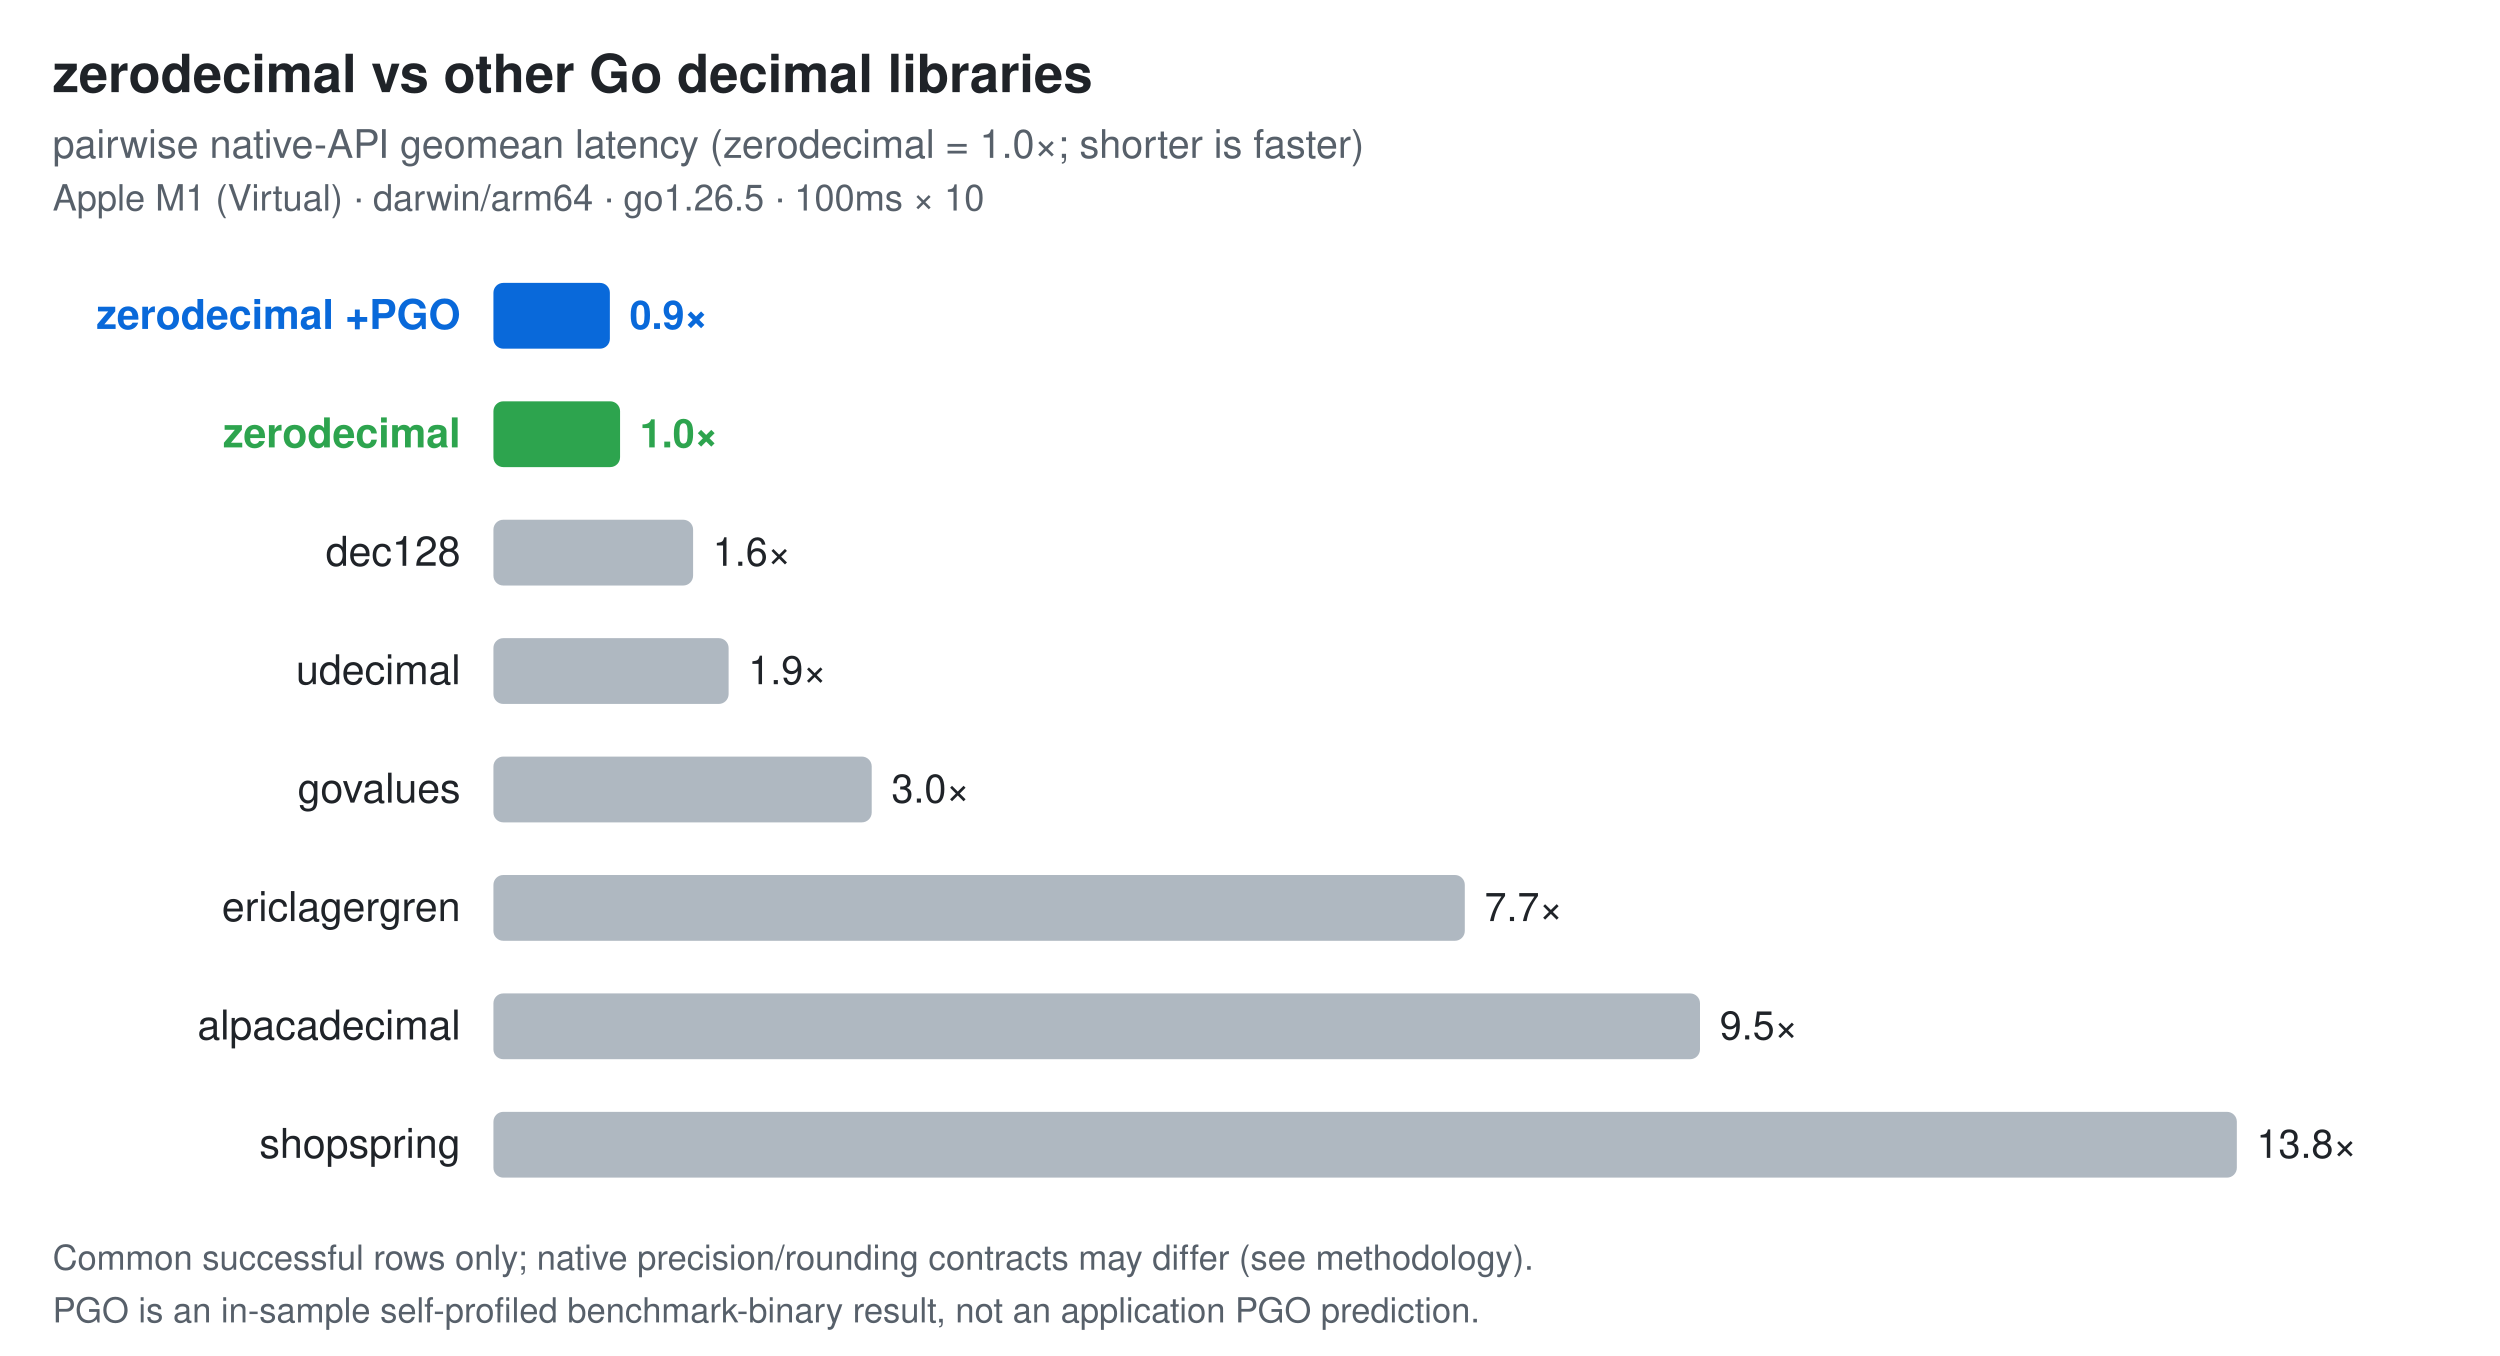
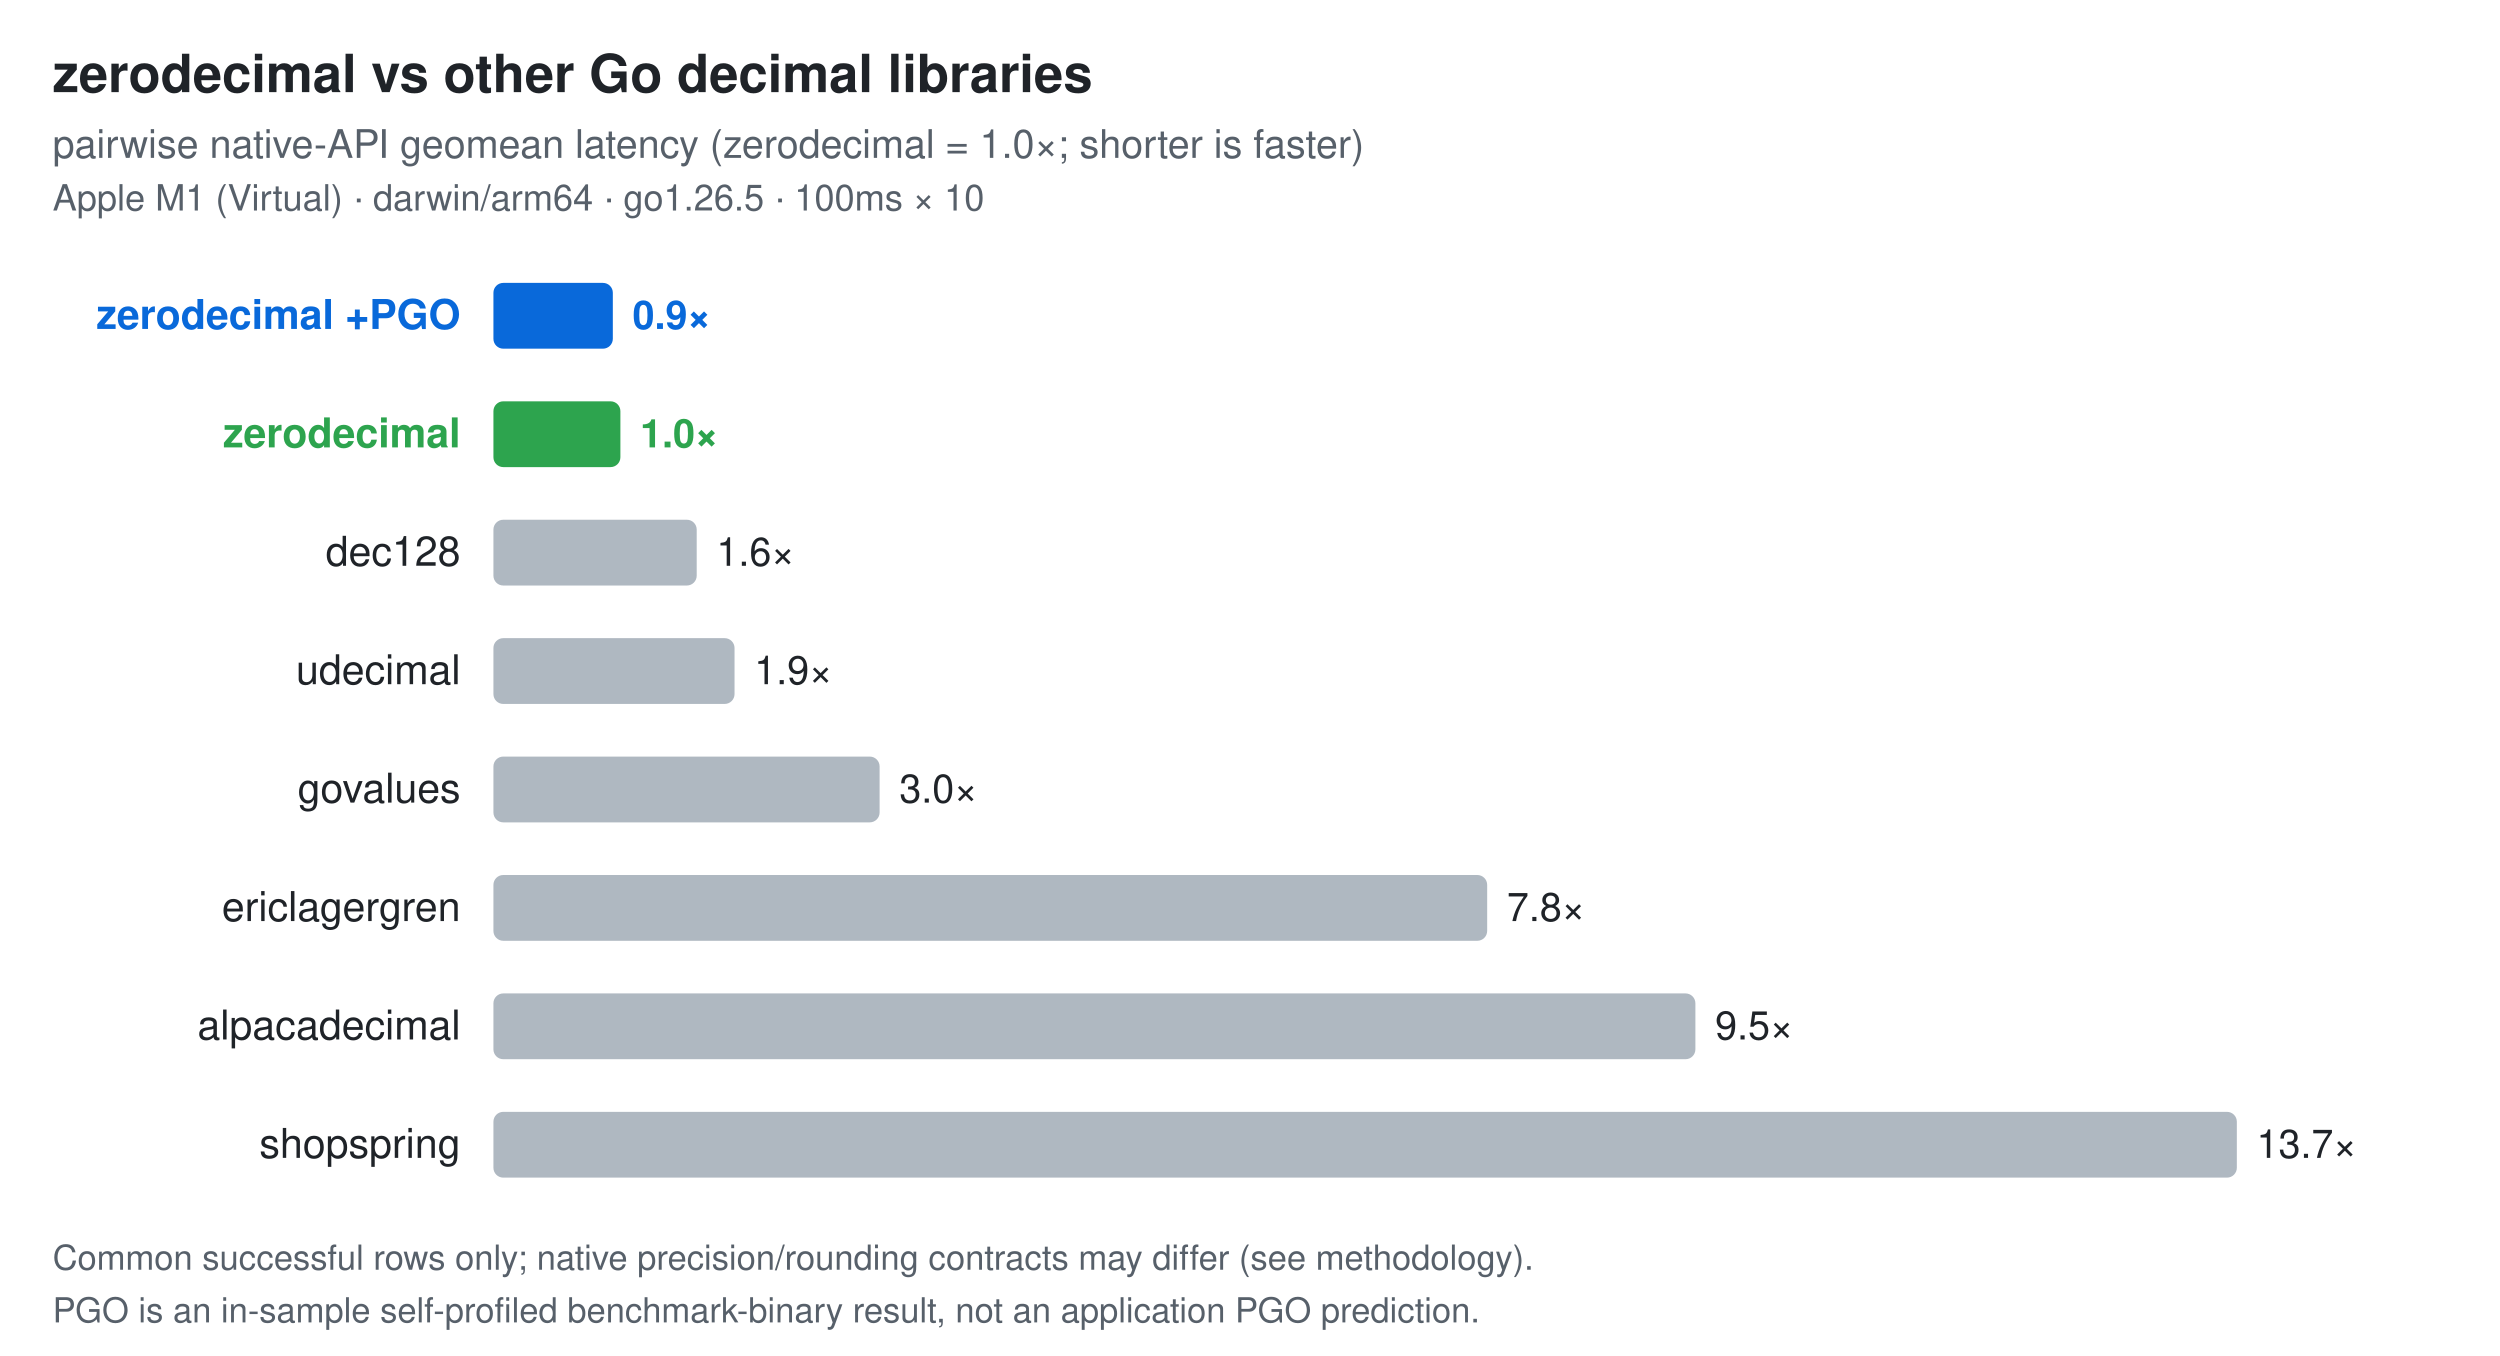
<svg xmlns="http://www.w3.org/2000/svg" width="760" height="412" viewBox="0 0 760 412" font-family="-apple-system,Segoe UI,Helvetica,Arial,sans-serif">
  <text x="16" y="28" font-size="16" font-weight="700" fill="#1f2328">zerodecimal vs other Go decimal libraries</text>
  <text x="16" y="48" font-size="12" fill="#57606a">pairwise native-API geomean latency (zerodecimal = 1.0×; shorter is faster)</text>
  <text x="16" y="64" font-size="11" fill="#57606a">Apple M1 (Virtual) · darwin/arm64 · go1.26.5 · 100ms × 10</text>
  <text x="140" y="100" font-size="12.5" font-weight="700" fill="#0969da" text-anchor="end">zerodecimal +PGO</text>
-   <rect x="150" y="86" width="35.4" height="20" rx="3" fill="#0969da" />
-   <text x="191.4" y="100" font-size="12" font-weight="700" fill="#0969da">0.9×</text>
+   <rect x="150" y="86" width="36.3" height="20" rx="3" fill="#0969da" />
+   <text x="192.3" y="100" font-size="12" font-weight="700" fill="#0969da">0.9×</text>
  <text x="140" y="136" font-size="12.5" font-weight="700" fill="#2da44e" text-anchor="end">zerodecimal</text>
-   <rect x="150" y="122" width="38.5" height="20" rx="3" fill="#2da44e" />
-   <text x="194.5" y="136" font-size="12" font-weight="700" fill="#2da44e">1.0×</text>
+   <rect x="150" y="122" width="38.6" height="20" rx="3" fill="#2da44e" />
+   <text x="194.6" y="136" font-size="12" font-weight="700" fill="#2da44e">1.0×</text>
  <text x="140" y="172" font-size="12.5" font-weight="400" fill="#1f2328" text-anchor="end">dec128</text>
-   <rect x="150" y="158" width="60.7" height="20" rx="3" fill="#afb8c1" />
-   <text x="216.7" y="172" font-size="12" font-weight="400" fill="#1f2328">1.6×</text>
+   <rect x="150" y="158" width="61.8" height="20" rx="3" fill="#afb8c1" />
+   <text x="217.8" y="172" font-size="12" font-weight="400" fill="#1f2328">1.6×</text>
  <text x="140" y="208" font-size="12.5" font-weight="400" fill="#1f2328" text-anchor="end">udecimal</text>
-   <rect x="150" y="194" width="71.5" height="20" rx="3" fill="#afb8c1" />
-   <text x="227.5" y="208" font-size="12" font-weight="400" fill="#1f2328">1.9×</text>
+   <rect x="150" y="194" width="73.3" height="20" rx="3" fill="#afb8c1" />
+   <text x="229.3" y="208" font-size="12" font-weight="400" fill="#1f2328">1.9×</text>
  <text x="140" y="244" font-size="12.5" font-weight="400" fill="#1f2328" text-anchor="end">govalues</text>
-   <rect x="150" y="230" width="115.0" height="20" rx="3" fill="#afb8c1" />
-   <text x="271.0" y="244" font-size="12" font-weight="400" fill="#1f2328">3.0×</text>
+   <rect x="150" y="230" width="117.4" height="20" rx="3" fill="#afb8c1" />
+   <text x="273.4" y="244" font-size="12" font-weight="400" fill="#1f2328">3.0×</text>
  <text x="140" y="280" font-size="12.5" font-weight="400" fill="#1f2328" text-anchor="end">ericlagergren</text>
-   <rect x="150" y="266" width="295.3" height="20" rx="3" fill="#afb8c1" />
-   <text x="451.3" y="280" font-size="12" font-weight="400" fill="#1f2328">7.7×</text>
+   <rect x="150" y="266" width="302.1" height="20" rx="3" fill="#afb8c1" />
+   <text x="458.1" y="280" font-size="12" font-weight="400" fill="#1f2328">7.8×</text>
  <text x="140" y="316" font-size="12.5" font-weight="400" fill="#1f2328" text-anchor="end">alpacadecimal</text>
-   <rect x="150" y="302" width="366.8" height="20" rx="3" fill="#afb8c1" />
-   <text x="522.8" y="316" font-size="12" font-weight="400" fill="#1f2328">9.5×</text>
+   <rect x="150" y="302" width="365.4" height="20" rx="3" fill="#afb8c1" />
+   <text x="521.4" y="316" font-size="12" font-weight="400" fill="#1f2328">9.5×</text>
  <text x="140" y="352" font-size="12.5" font-weight="400" fill="#1f2328" text-anchor="end">shopspring</text>
  <rect x="150" y="338" width="530.0" height="20" rx="3" fill="#afb8c1" />
-   <text x="686.0" y="352" font-size="12" font-weight="400" fill="#1f2328">13.8×</text>
+   <text x="686.0" y="352" font-size="12" font-weight="400" fill="#1f2328">13.7×</text>
  <text x="16" y="386" font-size="10.5" fill="#57606a">Common successful rows only; native precision/rounding contracts may differ (see methodology).</text>
  <text x="16" y="402" font-size="10.5" fill="#57606a">PGO is an in-sample self-profiled benchmark-binary result, not an application PGO prediction.</text>
</svg>
